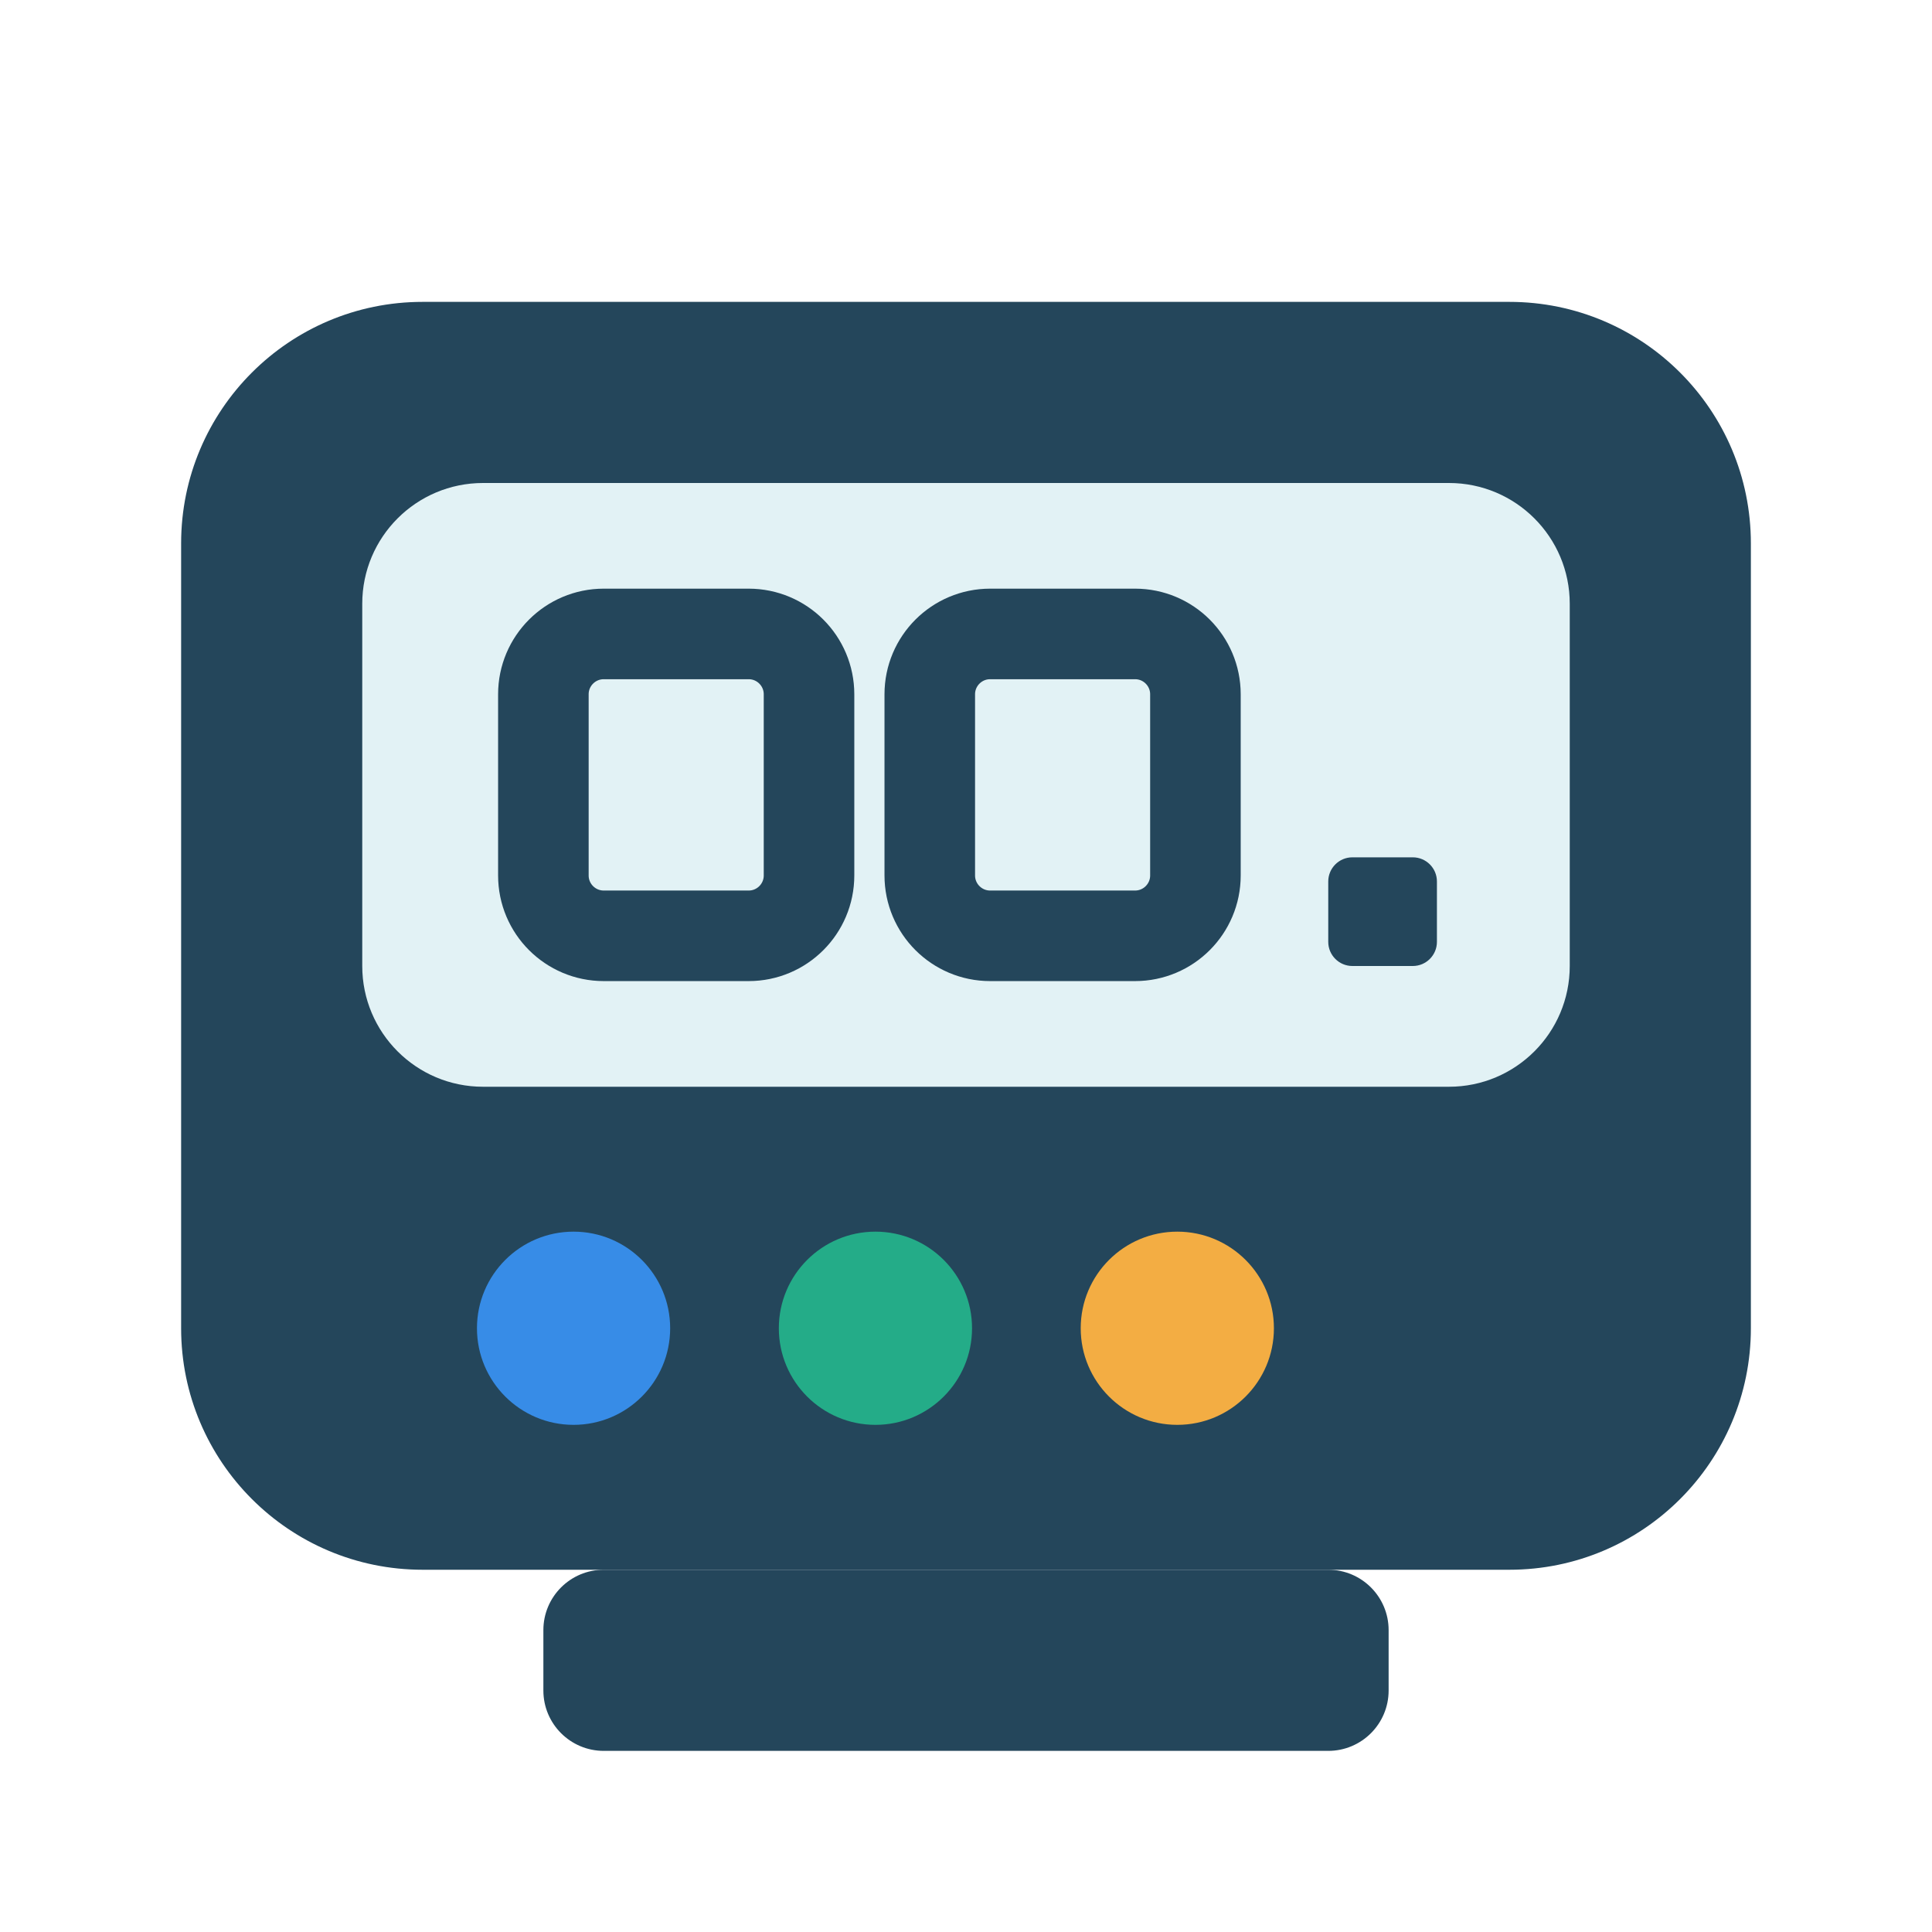
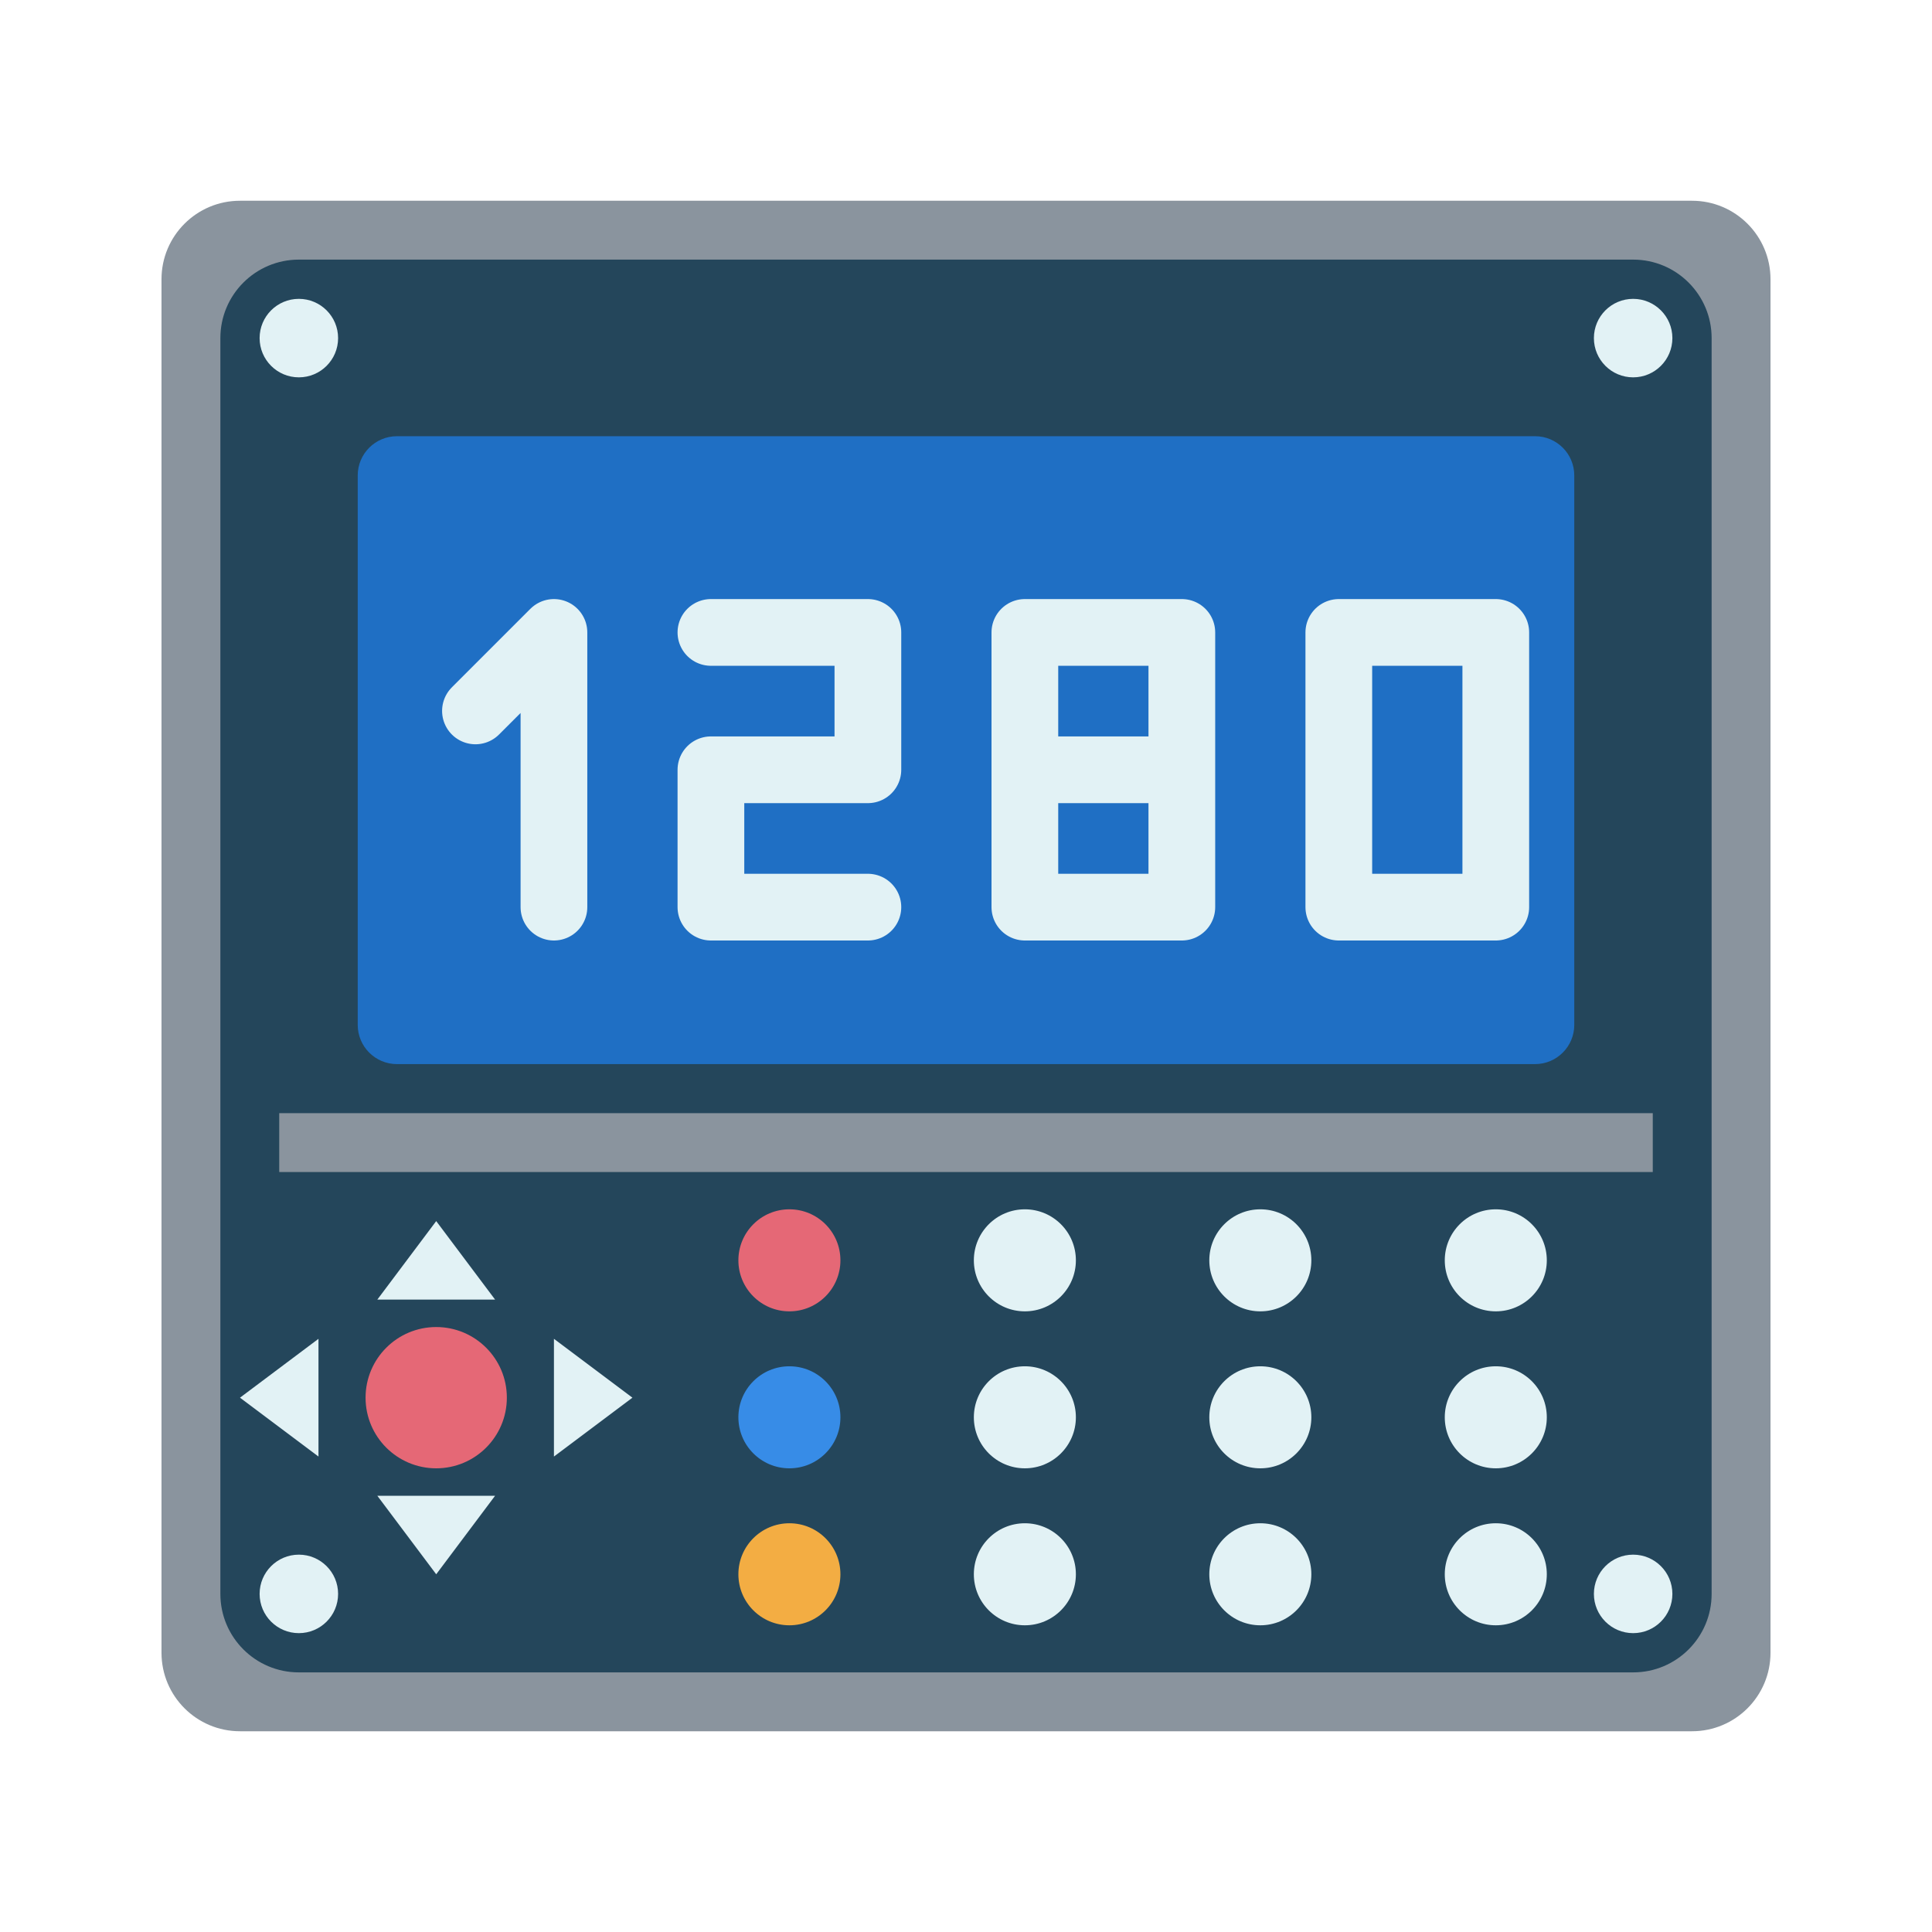
- <svg xmlns="http://www.w3.org/2000/svg" width="32" height="32" viewBox="0 0 32 32">
-   <rect x="9" y="26" width="14" height="3" rx="1" fill="#24465B" />
-   <rect x="3" y="5" width="26" height="21" rx="4" fill="#24465B" />
-   <rect x="6" y="8" width="20" height="10" rx="2" fill="#E2F2F5" />
-   <rect x="9" y="10.5" width="4.4" height="5" rx="1" fill="none" stroke="#24465B" stroke-width="1.5" />
-   <rect x="15.4" y="10.5" width="4.4" height="5" rx="1" fill="none" stroke="#24465B" stroke-width="1.5" />
-   <rect x="22" y="14.2" width="1.8" height="1.8" rx="0.4" fill="#24465B" />
-   <circle cx="9.5" cy="22" r="1.6" fill="#378CE7" />
-   <circle cx="14.5" cy="22" r="1.6" fill="#24AC88" />
-   <circle cx="19.5" cy="22" r="1.6" fill="#F3AD43" />
+ <svg xmlns="http://www.w3.org/2000/svg" width="32" height="32" viewBox="0 0 64 64" role="img" aria-labelledby="title">
+   <g transform="translate(-10.25 .15) scale(1.3)">
+     <rect x="12" y="5" width="41" height="39" rx="2" fill="#8A949E" />
+     <rect x="13.5" y="6.5" width="38" height="36" rx="2" fill="#24465B" />
+     <rect x="17" y="11" width="31" height="16" rx="1" fill="#1F6FC4" />
+     <path d="m20 18 2-2v7m4-7h4v3.5h-4V23h4m4-7h4v7h-4Zm0 3.5h4m4-3.5h4v7h-4Z" fill="none" stroke="#E2F2F5" stroke-width="1.7" stroke-linecap="round" stroke-linejoin="round" />
+     <path d="M15 29h35" stroke="#8A949E" stroke-width="1.5" />
+     <g fill="#E2F2F5">
+       <circle cx="34" cy="32" r="1.3" />
+       <circle cx="40" cy="32" r="1.3" />
+       <circle cx="46" cy="32" r="1.3" />
+       <circle cx="34" cy="36" r="1.3" />
+       <circle cx="40" cy="36" r="1.3" />
+       <circle cx="46" cy="36" r="1.3" />
+       <circle cx="34" cy="40" r="1.3" />
+       <circle cx="40" cy="40" r="1.3" />
+       <circle cx="46" cy="40" r="1.3" />
+       <path d="m19 31-1.5 2h3Zm0 9-1.5-2h3Zm-5-4.5 2-1.5v3Zm10 0-2-1.5v3Z" />
+     </g>
+     <circle cx="19" cy="35.5" r="1.8" fill="#E56876" />
+     <circle cx="28" cy="32" r="1.3" fill="#E56876" />
+     <circle cx="28" cy="36" r="1.3" fill="#378CE7" />
+     <circle cx="28" cy="40" r="1.3" fill="#F3AD43" />
+     <g fill="#E2F2F5">
+       <circle cx="15.5" cy="8.5" r="1" />
+       <circle cx="49.5" cy="8.5" r="1" />
+       <circle cx="15.5" cy="40.5" r="1" />
+       <circle cx="49.5" cy="40.5" r="1" />
+     </g>
+   </g>
</svg>
